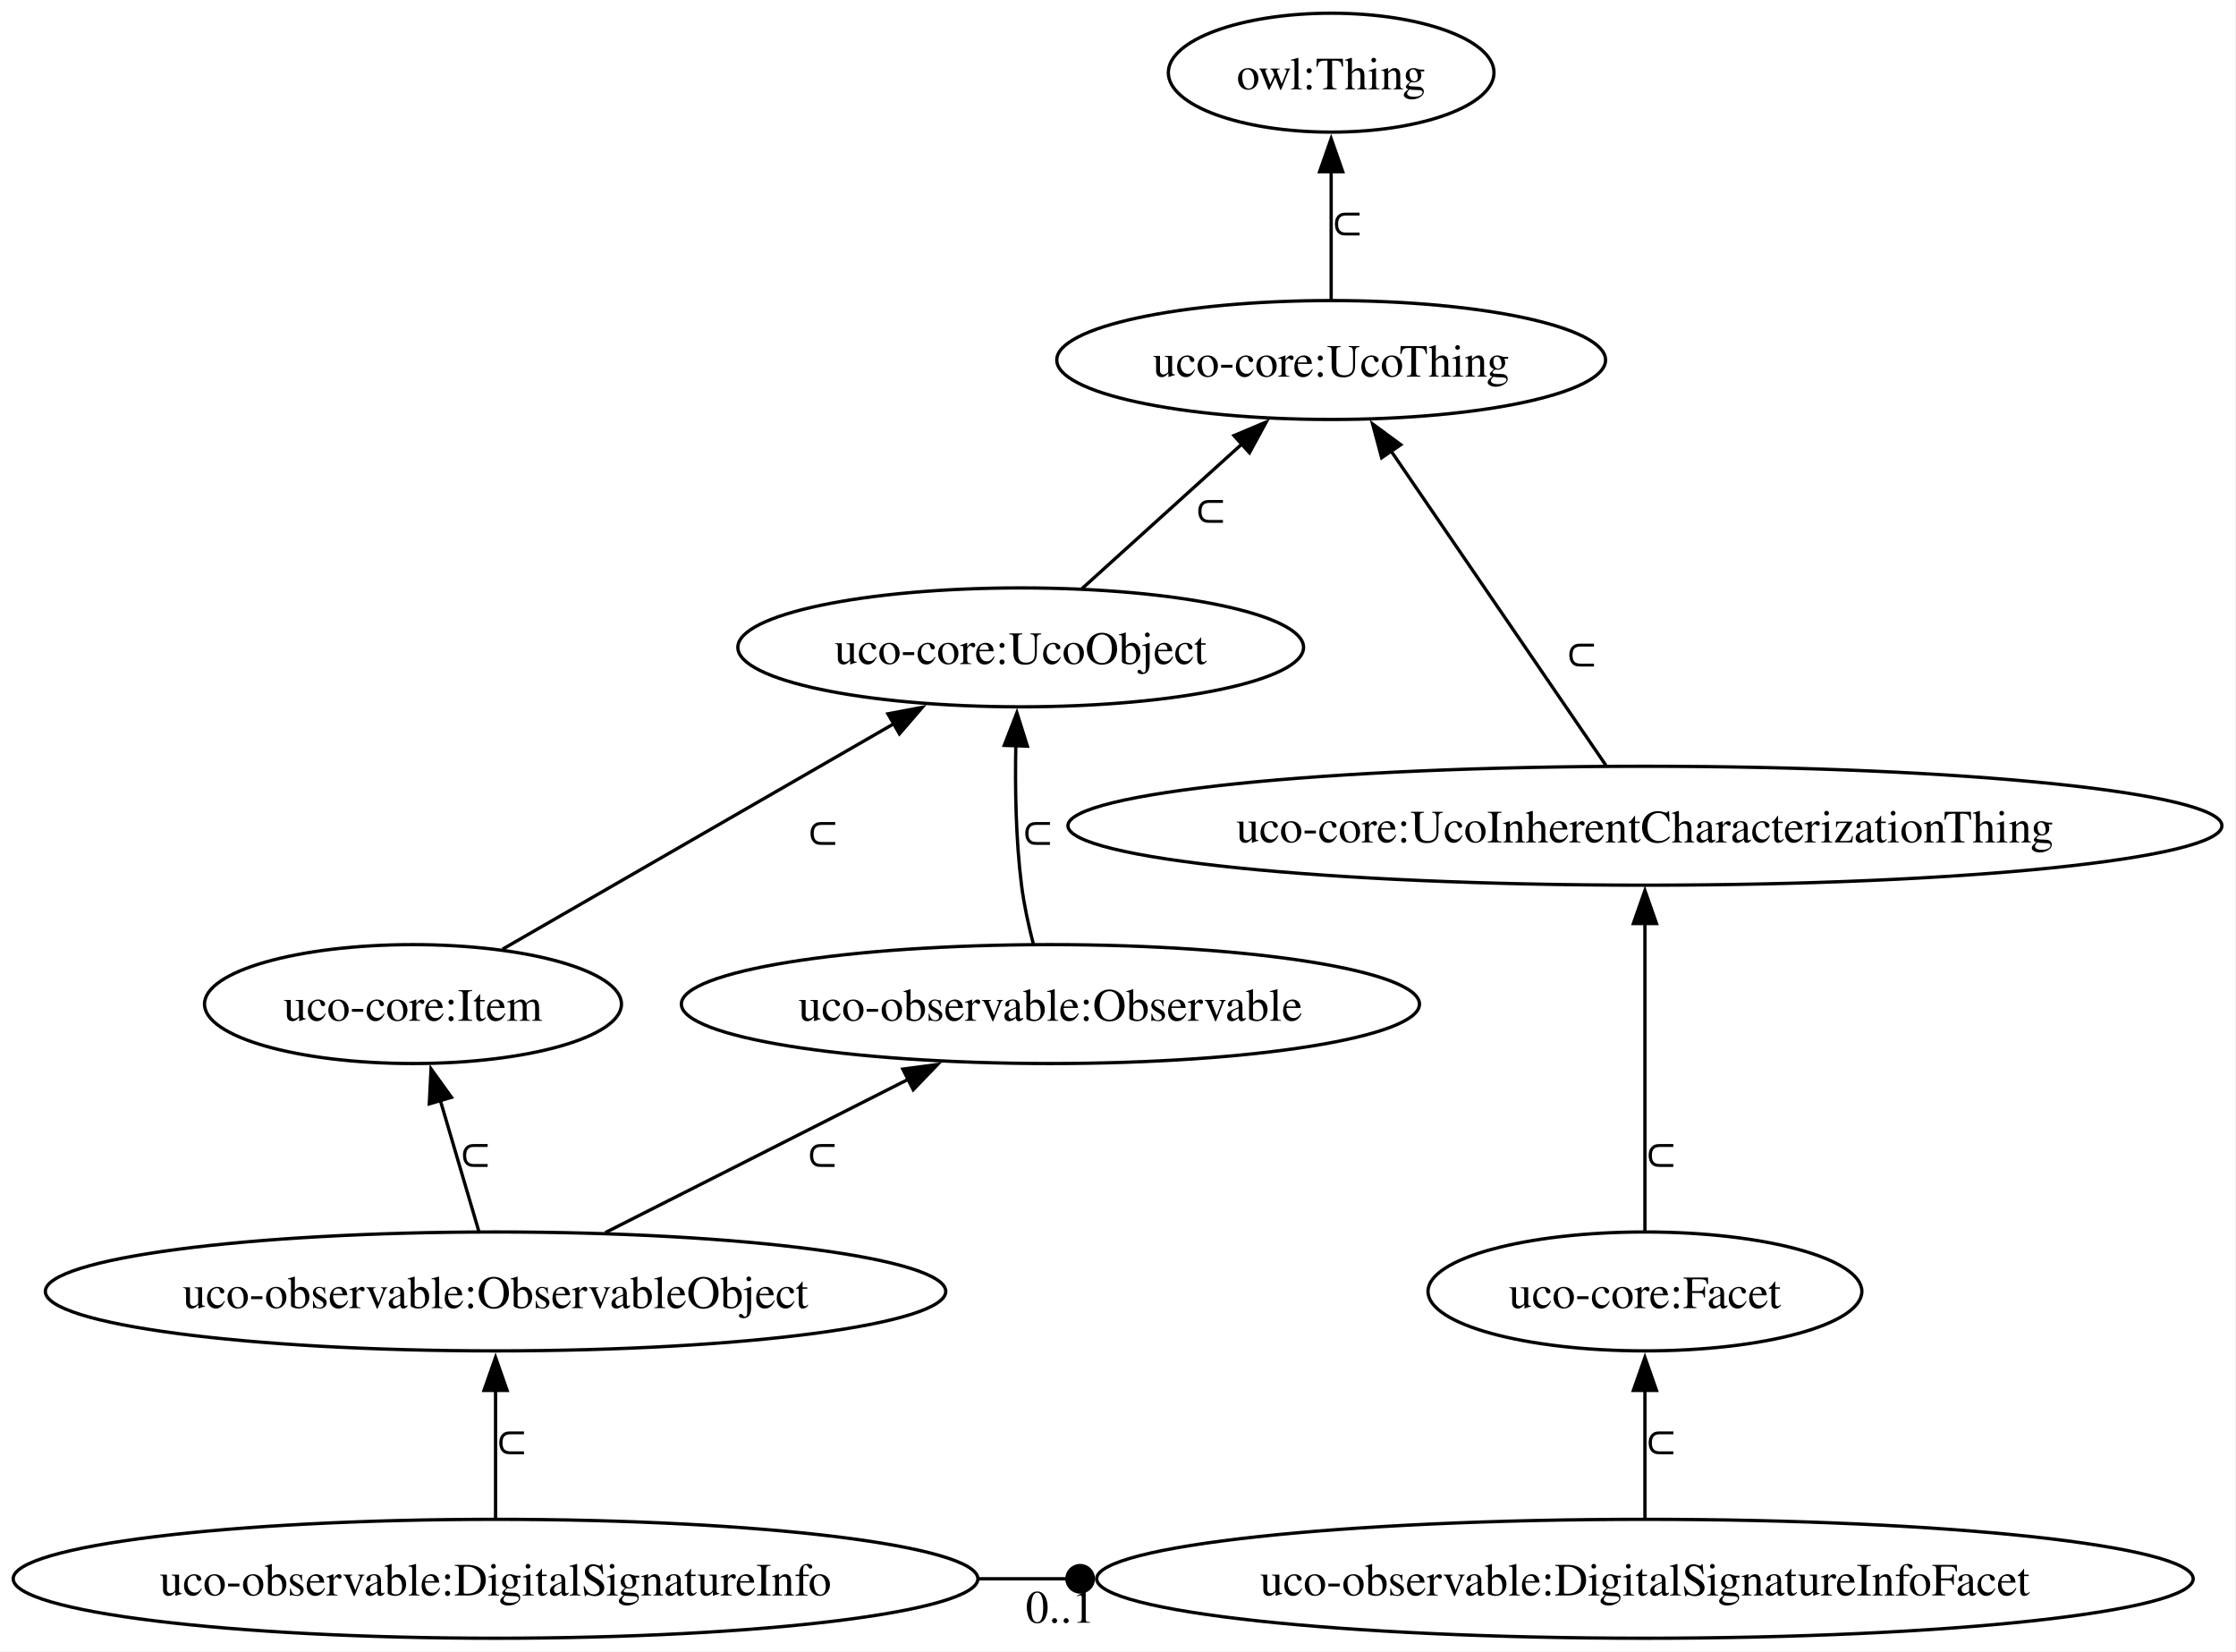
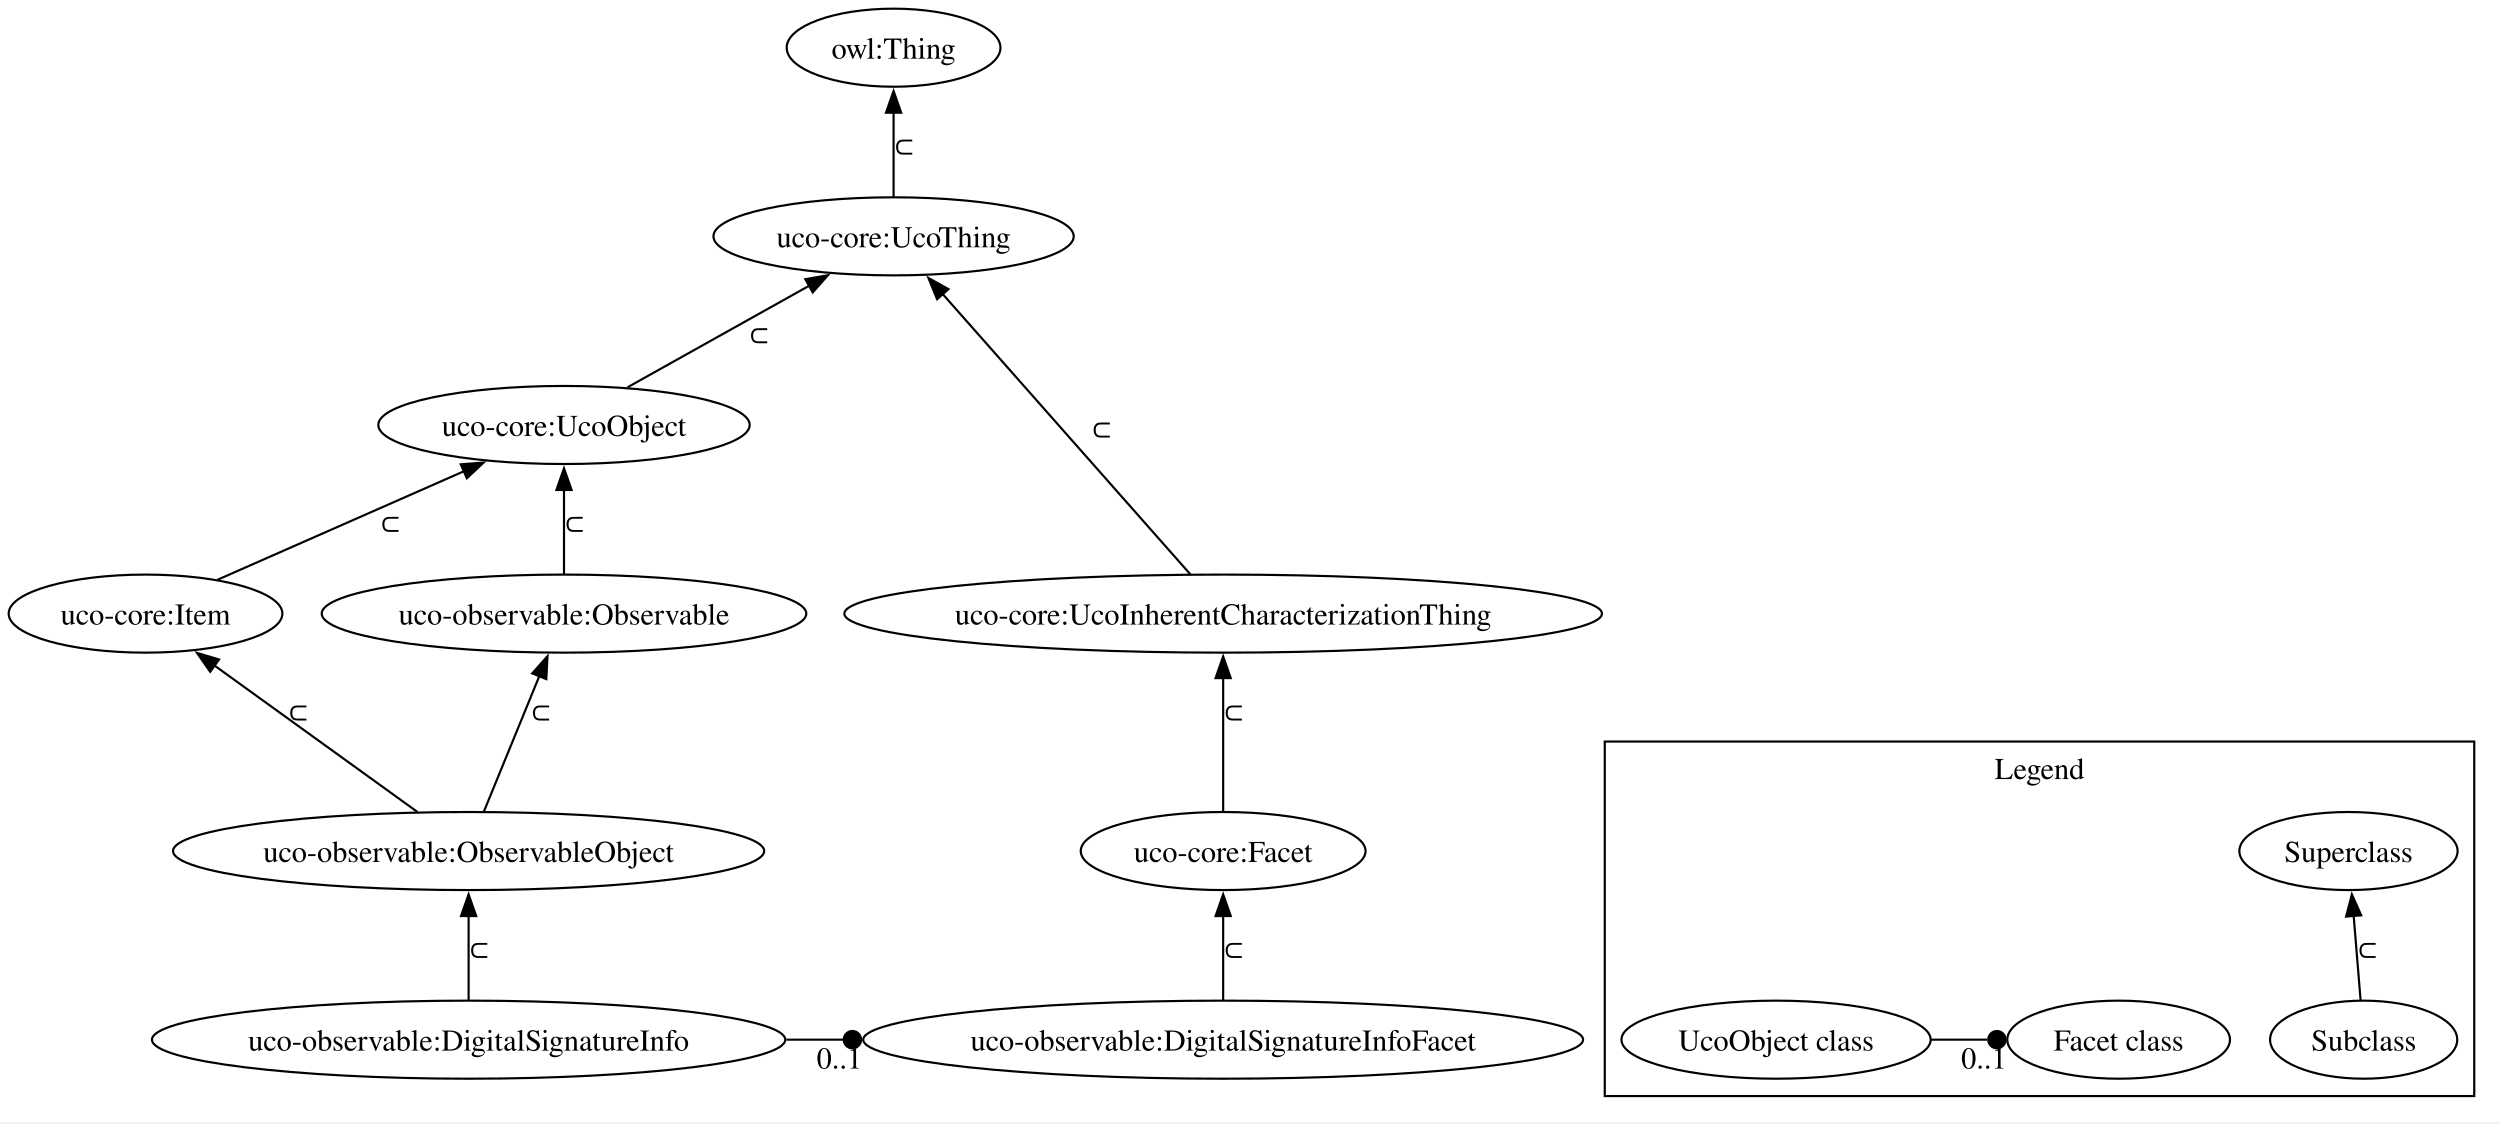
- <svg xmlns="http://www.w3.org/2000/svg" xmlns:xlink="http://www.w3.org/1999/xlink" width="677pt" height="500pt" viewBox="0.00 0.00 677.00 500.00">
-   <g id="graph0" class="graph" transform="scale(1 1) rotate(0) translate(4 496)">
-     <polygon fill="white" stroke="none" points="-4,4 -4,-496 672.73,-496 672.73,4 -4,4" />
+ <svg xmlns="http://www.w3.org/2000/svg" xmlns:xlink="http://www.w3.org/1999/xlink" width="1153pt" height="518pt" viewBox="0.00 0.00 1153.00 518.00">
+   <g id="graph0" class="graph" transform="scale(1 1) rotate(0) translate(4 513.5)">
+     <polygon fill="white" stroke="none" points="-4,4 -4,-513.5 1149.12,-513.5 1149.12,4 -4,4" />
+     <g id="clust2" class="cluster">
+       <polygon fill="none" stroke="black" points="736.12,-8 736.12,-171.5 1137.12,-171.5 1137.12,-8 736.12,-8" />
+       <text xml:space="preserve" text-anchor="middle" x="936.62" y="-154.2" font-family="Times,serif" font-size="14.00">Legend</text>
+     </g>
    <g id="node1" class="node">
      <g id="a_node1">
        <a xlink:title="http://www.w3.org/2002/07/owl#Thing">
-           <ellipse fill="none" stroke="black" cx="399.04" cy="-474" rx="49.3" ry="18" />
-           <text xml:space="preserve" text-anchor="middle" x="399.04" y="-468.95" font-family="Times,serif" font-size="14.00">owl:Thing</text>
+           <ellipse fill="none" stroke="black" cx="408.12" cy="-491.5" rx="49.3" ry="18" />
+           <text xml:space="preserve" text-anchor="middle" x="408.12" y="-486.45" font-family="Times,serif" font-size="14.00">owl:Thing</text>
        </a>
      </g>
    </g>
    <g id="node2" class="node">
      <g id="a_node2">
        <a xlink:title="https://ontology.unifiedcyberontology.org/uco/core/Facet">
-           <ellipse fill="none" stroke="black" cx="494.04" cy="-105" rx="65.68" ry="18" />
-           <text xml:space="preserve" text-anchor="middle" x="494.04" y="-99.95" font-family="Times,serif" font-size="14.00">uco-core:Facet</text>
+           <ellipse fill="none" stroke="black" cx="560.12" cy="-121" rx="65.68" ry="18" />
+           <text xml:space="preserve" text-anchor="middle" x="560.12" y="-115.95" font-family="Times,serif" font-size="14.00">uco-core:Facet</text>
        </a>
      </g>
    </g>
    <g id="node4" class="node">
      <g id="a_node4">
        <a xlink:title="https://ontology.unifiedcyberontology.org/uco/core/UcoInherentCharacterizationThing">
-           <ellipse fill="none" stroke="black" cx="494.04" cy="-246" rx="174.7" ry="18" />
-           <text xml:space="preserve" text-anchor="middle" x="494.04" y="-240.95" font-family="Times,serif" font-size="14.00">uco-core:UcoInherentCharacterizationThing</text>
+           <ellipse fill="none" stroke="black" cx="560.12" cy="-230.5" rx="174.7" ry="18" />
+           <text xml:space="preserve" text-anchor="middle" x="560.12" y="-225.45" font-family="Times,serif" font-size="14.00">uco-core:UcoInherentCharacterizationThing</text>
        </a>
      </g>
    </g>
    <g id="edge1" class="edge">
-       <path fill="none" stroke="black" d="M494.04,-123.32C494.04,-146.65 494.04,-188.47 494.04,-216.47" />
-       <polygon fill="black" stroke="black" points="490.54,-216.38 494.04,-226.38 497.54,-216.38 490.54,-216.38" />
-       <text xml:space="preserve" text-anchor="middle" x="498.91" y="-142.7" font-family="Times,serif" font-size="14.00">⊂</text>
+       <path fill="none" stroke="black" d="M560.12,-139.27C560.12,-155.88 560.12,-181.3 560.12,-200.93" />
+       <polygon fill="black" stroke="black" points="556.62,-200.76 560.12,-210.76 563.62,-200.76 556.62,-200.76" />
+       <text xml:space="preserve" text-anchor="middle" x="565" y="-181.2" font-family="Times,serif" font-size="14.00">⊂</text>
    </g>
    <g id="node3" class="node">
      <g id="a_node3">
        <a xlink:title="https://ontology.unifiedcyberontology.org/uco/core/Item">
-           <ellipse fill="none" stroke="black" cx="121.04" cy="-192" rx="63.12" ry="18" />
-           <text xml:space="preserve" text-anchor="middle" x="121.04" y="-186.95" font-family="Times,serif" font-size="14.00">uco-core:Item</text>
+           <ellipse fill="none" stroke="black" cx="63.12" cy="-230.5" rx="63.12" ry="18" />
+           <text xml:space="preserve" text-anchor="middle" x="63.12" y="-225.45" font-family="Times,serif" font-size="14.00">uco-core:Item</text>
        </a>
      </g>
    </g>
    <g id="node5" class="node">
      <g id="a_node5">
        <a xlink:title="https://ontology.unifiedcyberontology.org/uco/core/UcoObject">
-           <ellipse fill="none" stroke="black" cx="305.04" cy="-300" rx="85.64" ry="18" />
-           <text xml:space="preserve" text-anchor="middle" x="305.04" y="-294.95" font-family="Times,serif" font-size="14.00">uco-core:UcoObject</text>
+           <ellipse fill="none" stroke="black" cx="256.12" cy="-317.5" rx="85.64" ry="18" />
+           <text xml:space="preserve" text-anchor="middle" x="256.12" y="-312.45" font-family="Times,serif" font-size="14.00">uco-core:UcoObject</text>
        </a>
      </g>
    </g>
    <g id="edge2" class="edge">
-       <path fill="none" stroke="black" d="M148.19,-208.64C179.62,-226.75 231.6,-256.7 267.04,-277.11" />
-       <polygon fill="black" stroke="black" points="264.84,-279.88 275.25,-281.84 268.33,-273.82 264.84,-279.88" />
-       <text xml:space="preserve" text-anchor="middle" x="245.14" y="-240.2" font-family="Times,serif" font-size="14.00">⊂</text>
+       <path fill="none" stroke="black" d="M96.3,-246.11C127.65,-259.92 174.97,-280.76 209.99,-296.18" />
+       <polygon fill="black" stroke="black" points="208.49,-299.35 219.05,-300.17 211.31,-292.94 208.49,-299.35" />
+       <text xml:space="preserve" text-anchor="middle" x="176.05" y="-268.2" font-family="Times,serif" font-size="14.00">⊂</text>
    </g>
    <g id="node6" class="node">
      <g id="a_node6">
        <a xlink:title="https://ontology.unifiedcyberontology.org/uco/core/UcoThing">
-           <ellipse fill="none" stroke="black" cx="399.04" cy="-387" rx="83.08" ry="18" />
-           <text xml:space="preserve" text-anchor="middle" x="399.04" y="-381.95" font-family="Times,serif" font-size="14.00">uco-core:UcoThing</text>
+           <ellipse fill="none" stroke="black" cx="408.12" cy="-404.5" rx="83.08" ry="18" />
+           <text xml:space="preserve" text-anchor="middle" x="408.12" y="-399.45" font-family="Times,serif" font-size="14.00">uco-core:UcoThing</text>
        </a>
      </g>
    </g>
    <g id="edge3" class="edge">
-       <path fill="none" stroke="black" d="M482.2,-264.32C465.82,-288.28 436.13,-331.73 417.01,-359.7" />
-       <polygon fill="black" stroke="black" points="414.33,-357.41 411.58,-367.65 420.11,-361.36 414.33,-357.41" />
-       <text xml:space="preserve" text-anchor="middle" x="474.88" y="-294.2" font-family="Times,serif" font-size="14.00">⊂</text>
+       <path fill="none" stroke="black" d="M544.99,-248.62C518.13,-279.01 462,-342.53 430.61,-378.06" />
+       <polygon fill="black" stroke="black" points="428.19,-375.5 424.19,-385.31 433.44,-380.14 428.19,-375.5" />
+       <text xml:space="preserve" text-anchor="middle" x="504.11" y="-311.7" font-family="Times,serif" font-size="14.00">⊂</text>
    </g>
    <g id="edge4" class="edge">
-       <path fill="none" stroke="black" d="M323.61,-317.79C337.51,-330.37 356.73,-347.75 372.29,-361.82" />
-       <polygon fill="black" stroke="black" points="369.62,-364.12 379.38,-368.23 374.31,-358.92 369.62,-364.12" />
-       <text xml:space="preserve" text-anchor="middle" x="362.54" y="-337.7" font-family="Times,serif" font-size="14.00">⊂</text>
+       <path fill="none" stroke="black" d="M285.43,-334.89C309.27,-348.22 343.11,-367.14 369.22,-381.74" />
+       <polygon fill="black" stroke="black" points="367.41,-384.74 377.84,-386.57 370.82,-378.63 367.41,-384.74" />
+       <text xml:space="preserve" text-anchor="middle" x="346.1" y="-355.2" font-family="Times,serif" font-size="14.00">⊂</text>
    </g>
    <g id="edge5" class="edge">
-       <path fill="none" stroke="black" d="M399.04,-405.2C399.04,-416.42 399.04,-431.33 399.04,-444.31" />
-       <polygon fill="black" stroke="black" points="395.54,-444.02 399.04,-454.02 402.54,-444.02 395.54,-444.02" />
-       <text xml:space="preserve" text-anchor="middle" x="403.91" y="-424.7" font-family="Times,serif" font-size="14.00">⊂</text>
+       <path fill="none" stroke="black" d="M408.12,-422.7C408.12,-433.92 408.12,-448.83 408.12,-461.81" />
+       <polygon fill="black" stroke="black" points="404.62,-461.52 408.12,-471.52 411.62,-461.52 404.62,-461.52" />
+       <text xml:space="preserve" text-anchor="middle" x="413" y="-442.2" font-family="Times,serif" font-size="14.00">⊂</text>
    </g>
    <g id="node7" class="node">
      <g id="a_node7">
        <a xlink:title="https://ontology.unifiedcyberontology.org/uco/observable/DigitalSignatureInfo">
-           <ellipse fill="none" stroke="black" cx="146.04" cy="-18" rx="146.04" ry="18" />
-           <text xml:space="preserve" text-anchor="middle" x="146.04" y="-12.95" font-family="Times,serif" font-size="14.00">uco-observable:DigitalSignatureInfo</text>
+           <ellipse fill="none" stroke="black" cx="212.12" cy="-34" rx="146.04" ry="18" />
+           <text xml:space="preserve" text-anchor="middle" x="212.12" y="-28.95" font-family="Times,serif" font-size="14.00">uco-observable:DigitalSignatureInfo</text>
        </a>
      </g>
    </g>
    <g id="node8" class="node">
      <g id="a_node8">
        <a xlink:title="https://ontology.unifiedcyberontology.org/uco/observable/DigitalSignatureInfoFacet">
-           <ellipse fill="none" stroke="black" cx="494.04" cy="-18" rx="166" ry="18" />
-           <text xml:space="preserve" text-anchor="middle" x="494.04" y="-12.95" font-family="Times,serif" font-size="14.00">uco-observable:DigitalSignatureInfoFacet</text>
+           <ellipse fill="none" stroke="black" cx="560.12" cy="-34" rx="166" ry="18" />
+           <text xml:space="preserve" text-anchor="middle" x="560.12" y="-28.95" font-family="Times,serif" font-size="14.00">uco-observable:DigitalSignatureInfoFacet</text>
        </a>
      </g>
    </g>
    <g id="edge7" class="edge">
-       <path fill="none" stroke="black" d="M292.51,-18C301.27,-18 310.02,-18 318.78,-18" />
-       <ellipse fill="black" stroke="black" cx="323.04" cy="-18" rx="4" ry="4" />
-       <text xml:space="preserve" text-anchor="middle" x="317.04" y="-4.7" font-family="Times,serif" font-size="14.00">0..1</text>
+       <path fill="none" stroke="black" d="M358.6,-34C367.35,-34 376.11,-34 384.87,-34" />
+       <ellipse fill="black" stroke="black" cx="389.13" cy="-34" rx="4" ry="4" />
+       <text xml:space="preserve" text-anchor="middle" x="383.13" y="-20.7" font-family="Times,serif" font-size="14.00">0..1</text>
    </g>
    <g id="node10" class="node">
      <g id="a_node10">
        <a xlink:title="https://ontology.unifiedcyberontology.org/uco/observable/ObservableObject">
-           <ellipse fill="none" stroke="black" cx="146.04" cy="-105" rx="136.31" ry="18" />
-           <text xml:space="preserve" text-anchor="middle" x="146.04" y="-99.95" font-family="Times,serif" font-size="14.00">uco-observable:ObservableObject</text>
+           <ellipse fill="none" stroke="black" cx="212.12" cy="-121" rx="136.31" ry="18" />
+           <text xml:space="preserve" text-anchor="middle" x="212.12" y="-115.95" font-family="Times,serif" font-size="14.00">uco-observable:ObservableObject</text>
        </a>
      </g>
    </g>
    <g id="edge6" class="edge">
-       <path fill="none" stroke="black" d="M146.04,-36.2C146.04,-47.42 146.04,-62.33 146.04,-75.31" />
-       <polygon fill="black" stroke="black" points="142.54,-75.02 146.04,-85.02 149.54,-75.02 142.54,-75.02" />
-       <text xml:space="preserve" text-anchor="middle" x="150.91" y="-55.7" font-family="Times,serif" font-size="14.00">⊂</text>
+       <path fill="none" stroke="black" d="M212.12,-52.2C212.12,-63.42 212.12,-78.33 212.12,-91.31" />
+       <polygon fill="black" stroke="black" points="208.62,-91.02 212.12,-101.02 215.62,-91.02 208.62,-91.02" />
+       <text xml:space="preserve" text-anchor="middle" x="217" y="-71.7" font-family="Times,serif" font-size="14.00">⊂</text>
    </g>
    <g id="edge8" class="edge">
-       <path fill="none" stroke="black" d="M494.04,-36.2C494.04,-47.42 494.04,-62.33 494.04,-75.31" />
-       <polygon fill="black" stroke="black" points="490.54,-75.02 494.04,-85.02 497.54,-75.02 490.54,-75.02" />
-       <text xml:space="preserve" text-anchor="middle" x="498.91" y="-55.7" font-family="Times,serif" font-size="14.00">⊂</text>
+       <path fill="none" stroke="black" d="M560.12,-52.2C560.12,-63.42 560.12,-78.33 560.12,-91.31" />
+       <polygon fill="black" stroke="black" points="556.62,-91.02 560.12,-101.02 563.62,-91.02 556.62,-91.02" />
+       <text xml:space="preserve" text-anchor="middle" x="565" y="-71.7" font-family="Times,serif" font-size="14.00">⊂</text>
    </g>
    <g id="node9" class="node">
      <g id="a_node9">
        <a xlink:title="https://ontology.unifiedcyberontology.org/uco/observable/Observable">
-           <ellipse fill="none" stroke="black" cx="314.04" cy="-192" rx="111.74" ry="18" />
-           <text xml:space="preserve" text-anchor="middle" x="314.04" y="-186.95" font-family="Times,serif" font-size="14.00">uco-observable:Observable</text>
+           <ellipse fill="none" stroke="black" cx="256.12" cy="-230.5" rx="111.74" ry="18" />
+           <text xml:space="preserve" text-anchor="middle" x="256.12" y="-225.45" font-family="Times,serif" font-size="14.00">uco-observable:Observable</text>
        </a>
      </g>
    </g>
    <g id="edge9" class="edge">
-       <path fill="none" stroke="black" d="M308.84,-210.29C307.39,-215.89 306.02,-222.16 305.29,-228 303.54,-241.95 303.3,-257.57 303.57,-270.6" />
-       <polygon fill="black" stroke="black" points="300.06,-270.32 303.89,-280.2 307.06,-270.09 300.06,-270.32" />
-       <text xml:space="preserve" text-anchor="middle" x="310.16" y="-240.2" font-family="Times,serif" font-size="14.00">⊂</text>
+       <path fill="none" stroke="black" d="M256.12,-248.7C256.12,-259.92 256.12,-274.83 256.12,-287.81" />
+       <polygon fill="black" stroke="black" points="252.62,-287.52 256.12,-297.52 259.62,-287.52 252.62,-287.52" />
+       <text xml:space="preserve" text-anchor="middle" x="261" y="-268.2" font-family="Times,serif" font-size="14.00">⊂</text>
    </g>
    <g id="edge10" class="edge">
-       <path fill="none" stroke="black" d="M140.98,-123.2C137.62,-134.61 133.14,-149.84 129.28,-162.97" />
-       <polygon fill="black" stroke="black" points="125.98,-161.79 126.51,-172.37 132.69,-163.77 125.98,-161.79" />
-       <text xml:space="preserve" text-anchor="middle" x="139.91" y="-142.7" font-family="Times,serif" font-size="14.00">⊂</text>
+       <path fill="none" stroke="black" d="M188.51,-139.03C163.15,-157.33 122.72,-186.5 94.65,-206.75" />
+       <polygon fill="black" stroke="black" points="92.94,-203.67 86.87,-212.36 97.03,-209.35 92.94,-203.67" />
+       <text xml:space="preserve" text-anchor="middle" x="133.58" y="-181.2" font-family="Times,serif" font-size="14.00">⊂</text>
    </g>
    <g id="edge11" class="edge">
-       <path fill="none" stroke="black" d="M179.23,-122.79C205.54,-136.11 242.52,-154.82 271.09,-169.27" />
-       <polygon fill="black" stroke="black" points="269.35,-172.31 279.85,-173.7 272.51,-166.07 269.35,-172.31" />
-       <text xml:space="preserve" text-anchor="middle" x="244.97" y="-142.7" font-family="Times,serif" font-size="14.00">⊂</text>
+       <path fill="none" stroke="black" d="M219.19,-139.27C226.09,-156.12 236.69,-182.02 244.77,-201.76" />
+       <polygon fill="black" stroke="black" points="241.47,-202.94 248.5,-210.87 247.95,-200.29 241.47,-202.94" />
+       <text xml:space="preserve" text-anchor="middle" x="245.51" y="-181.2" font-family="Times,serif" font-size="14.00">⊂</text>
+     </g>
+     <g id="node11" class="node">
+       <ellipse fill="none" stroke="black" cx="815.12" cy="-34" rx="71.31" ry="18" />
+       <text xml:space="preserve" text-anchor="middle" x="815.12" y="-28.95" font-family="Times,serif" font-size="14.00">UcoObject class</text>
+     </g>
+     <g id="node12" class="node">
+       <ellipse fill="none" stroke="black" cx="973.12" cy="-34" rx="51.35" ry="18" />
+       <text xml:space="preserve" text-anchor="middle" x="973.12" y="-28.95" font-family="Times,serif" font-size="14.00">Facet class</text>
+     </g>
+     <g id="edge12" class="edge">
+       <path fill="none" stroke="black" d="M886.72,-34C895.32,-34 903.92,-34 912.52,-34" />
+       <ellipse fill="black" stroke="black" cx="916.98" cy="-34" rx="4" ry="4" />
+       <text xml:space="preserve" text-anchor="middle" x="910.98" y="-20.7" font-family="Times,serif" font-size="14.00">0..1</text>
+     </g>
+     <g id="node13" class="node">
+       <ellipse fill="none" stroke="black" cx="1086.12" cy="-34" rx="43.16" ry="18" />
+       <text xml:space="preserve" text-anchor="middle" x="1086.12" y="-28.95" font-family="Times,serif" font-size="14.00">Subclass</text>
+     </g>
+     <g id="node14" class="node">
+       <ellipse fill="none" stroke="black" cx="1079.12" cy="-121" rx="50.33" ry="18" />
+       <text xml:space="preserve" text-anchor="middle" x="1079.12" y="-115.95" font-family="Times,serif" font-size="14.00">Superclass</text>
+     </g>
+     <g id="edge13" class="edge">
+       <path fill="none" stroke="black" d="M1084.71,-52.2C1083.78,-63.42 1082.55,-78.33 1081.49,-91.31" />
+       <polygon fill="black" stroke="black" points="1078.02,-90.77 1080.69,-101.02 1084.99,-91.35 1078.02,-90.77" />
+       <text xml:space="preserve" text-anchor="middle" x="1087.92" y="-71.7" font-family="Times,serif" font-size="14.00">⊂</text>
    </g>
  </g>
</svg>
